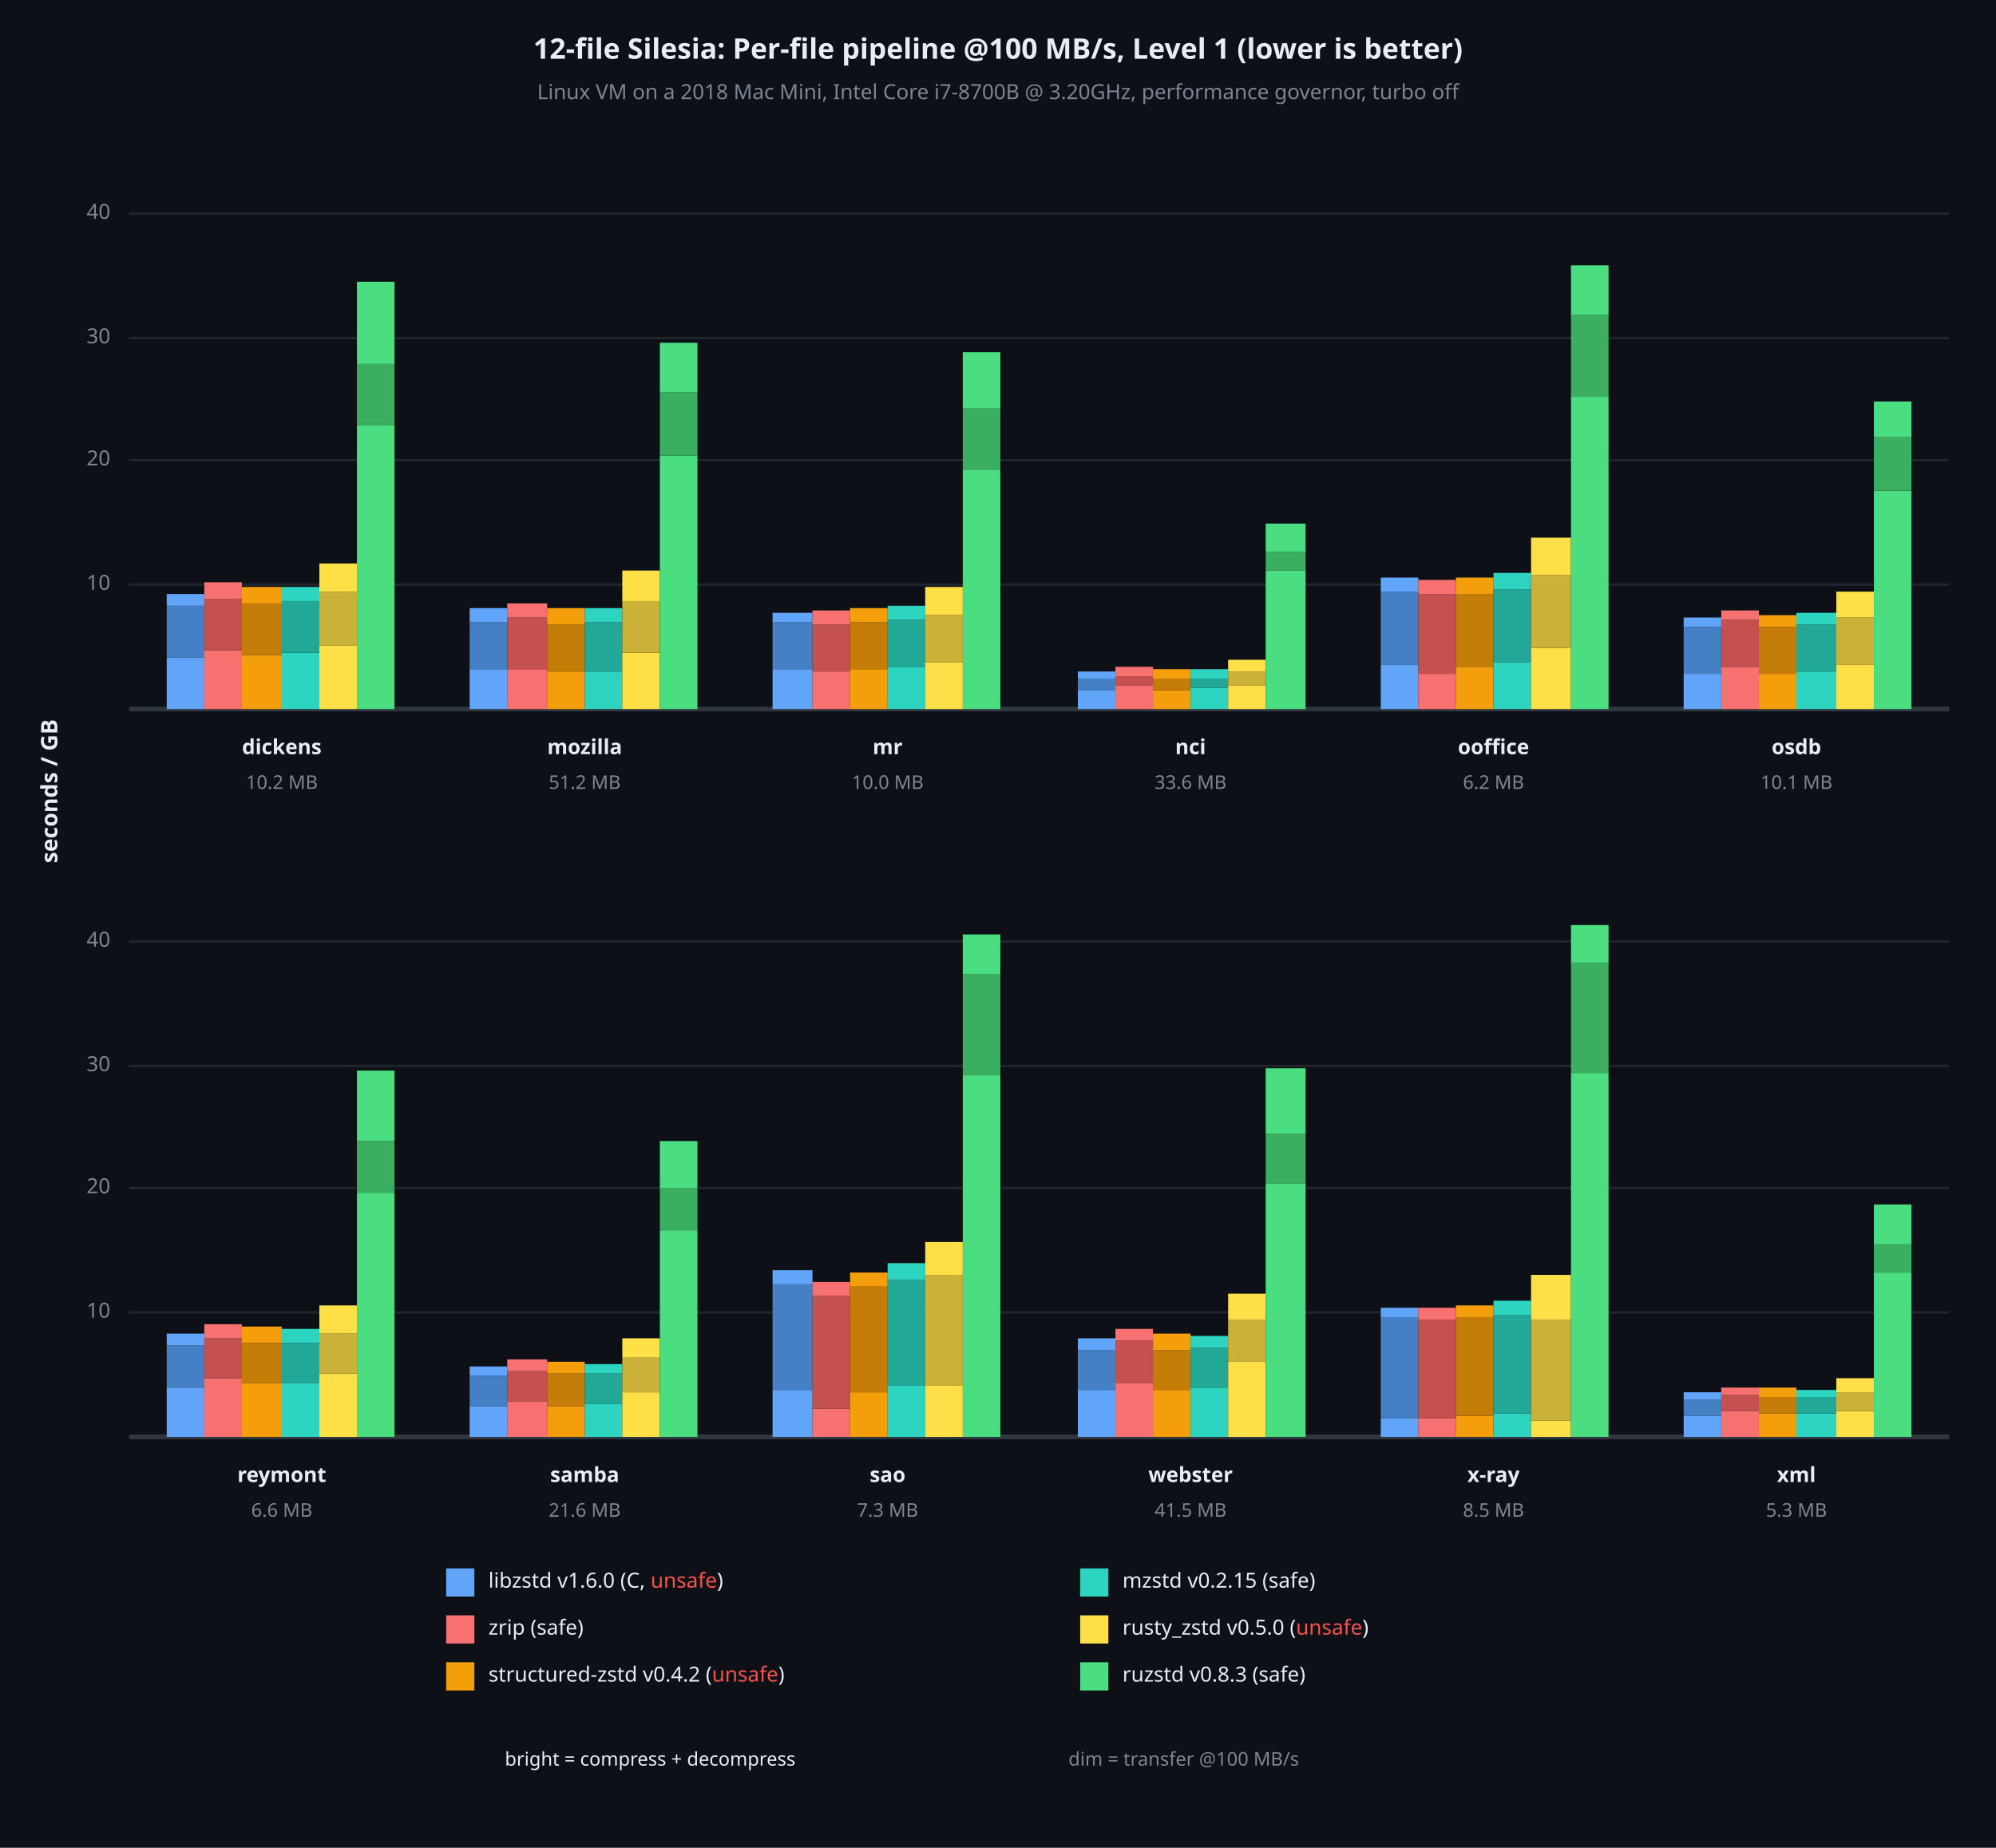
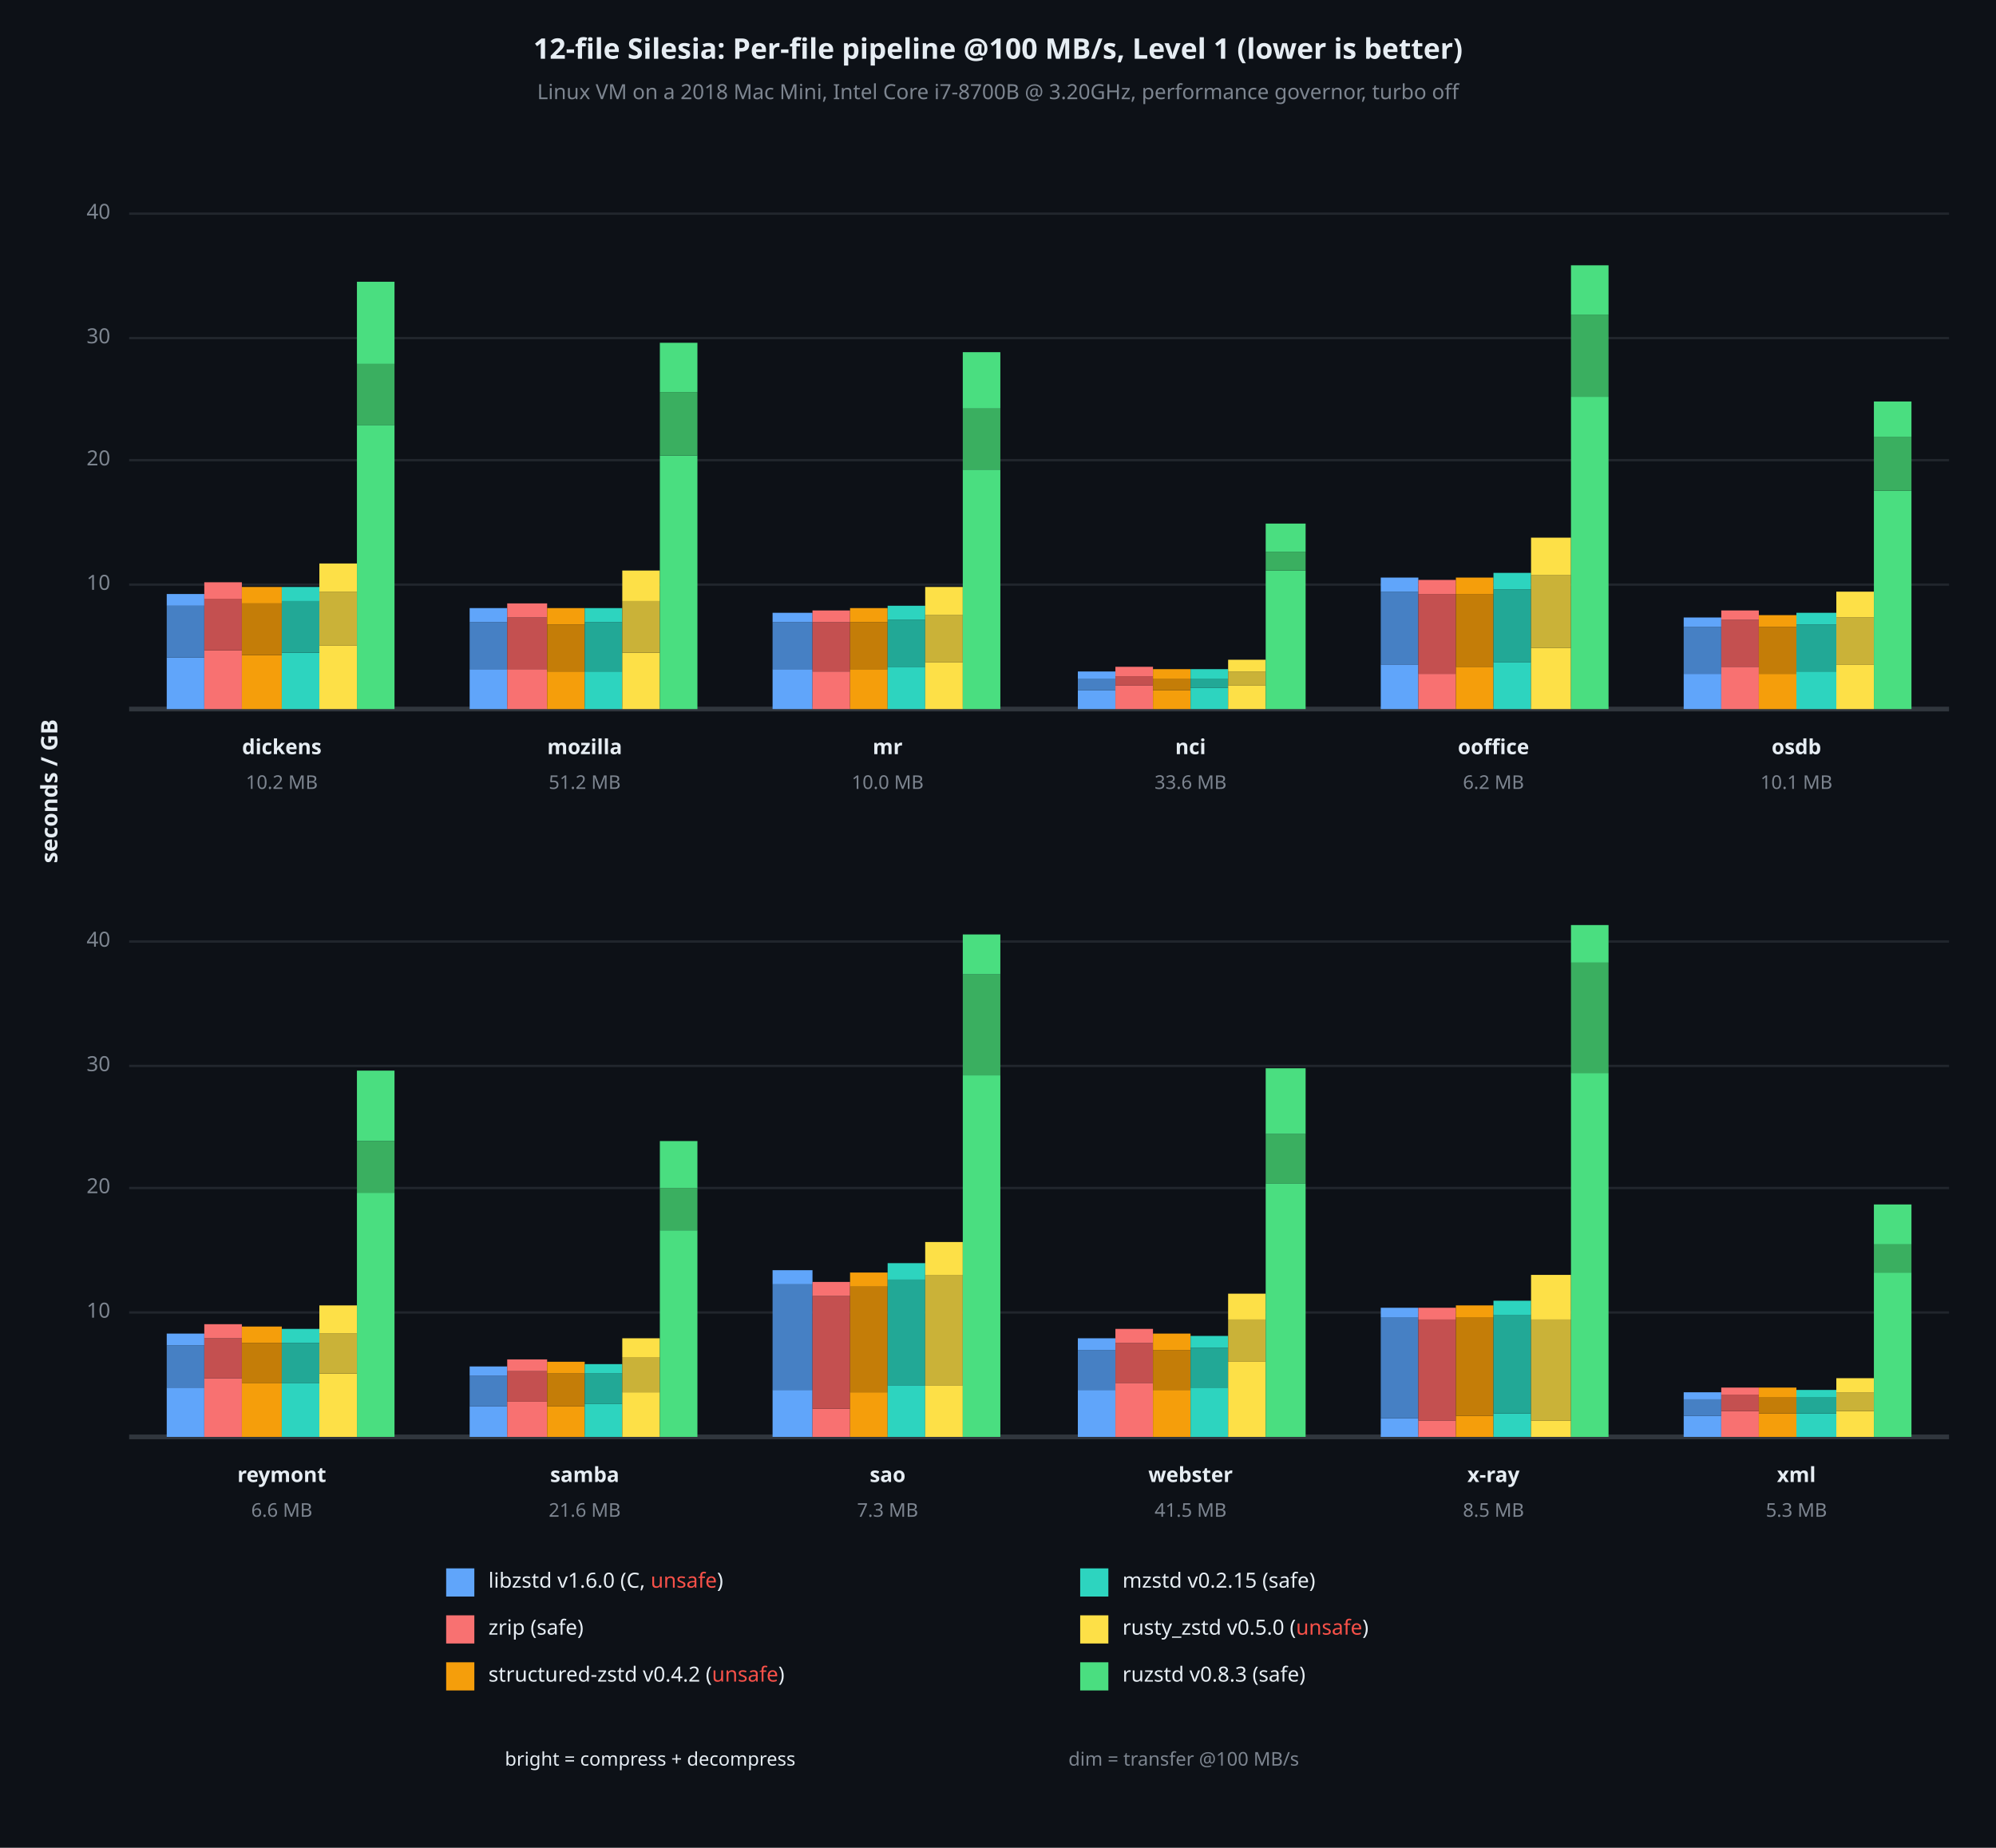
<svg xmlns="http://www.w3.org/2000/svg" viewBox="0 0 850 787" font-family="system-ui, -apple-system, sans-serif">
  <rect x="0" y="0" width="850" height="787" opacity="1" fill="#0D1117" stroke="none" />
  <text x="425" y="22" dy="0.5ex" text-anchor="middle" font-family="sans-serif" font-size="12.097" opacity="1" fill="#E6EDF3" font-weight="bold">
12-file Silesia: Per-file pipeline @100 MB/s, Level 1 (lower is better)
</text>
  <text x="425" y="40" dy="0.5ex" text-anchor="middle" font-family="sans-serif" font-size="8.871" opacity="1" fill="#7D8590">
Linux VM on a 2018 Mac Mini, Intel Core i7-8700B @ 3.20GHz, performance governor, turbo off
</text>
  <text x="22" y="337" dy="0.5ex" text-anchor="middle" font-family="sans-serif" font-size="9.677" opacity="1" fill="#E6EDF3" font-weight="bold" transform="rotate(270, 22, 337)">
seconds / GB
</text>
  <polyline fill="none" opacity="1" stroke="#21262D" stroke-width="1" points="55,249 830,249 " />
  <text x="47" y="249" dy="0.5ex" text-anchor="end" font-family="sans-serif" font-size="8.871" opacity="1" fill="#7D8590">
10
</text>
  <polyline fill="none" opacity="1" stroke="#21262D" stroke-width="1" points="55,196 830,196 " />
  <text x="47" y="196" dy="0.5ex" text-anchor="end" font-family="sans-serif" font-size="8.871" opacity="1" fill="#7D8590">
20
</text>
  <polyline fill="none" opacity="1" stroke="#21262D" stroke-width="1" points="55,144 830,144 " />
  <text x="47" y="144" dy="0.5ex" text-anchor="end" font-family="sans-serif" font-size="8.871" opacity="1" fill="#7D8590">
30
</text>
  <polyline fill="none" opacity="1" stroke="#21262D" stroke-width="1" points="55,91 830,91 " />
  <text x="47" y="91" dy="0.5ex" text-anchor="end" font-family="sans-serif" font-size="8.871" opacity="1" fill="#7D8590">
40
</text>
  <polyline fill="none" opacity="1" stroke="#30363D" stroke-width="2" points="55,302 830,302 " />
  <rect x="71" y="280" width="16" height="22" opacity="1" fill="#60A5FA" stroke="none" />
  <rect x="71" y="258" width="16" height="22" opacity="1" fill="#4680C4" stroke="none" />
  <rect x="71" y="253" width="16" height="5" opacity="1" fill="#60A5FA" stroke="none" />
  <rect x="87" y="277" width="16" height="25" opacity="1" fill="#F87171" stroke="none" />
  <rect x="87" y="255" width="16" height="22" opacity="1" fill="#C45050" stroke="none" />
  <rect x="87" y="248" width="16" height="7" opacity="1" fill="#F87171" stroke="none" />
  <rect x="103" y="279" width="17" height="23" opacity="1" fill="#F59E0B" stroke="none" />
  <rect x="103" y="257" width="17" height="22" opacity="1" fill="#C47D08" stroke="none" />
  <rect x="103" y="250" width="17" height="7" opacity="1" fill="#F59E0B" stroke="none" />
  <rect x="120" y="278" width="16" height="24" opacity="1" fill="#2DD4BF" stroke="none" />
  <rect x="120" y="256" width="16" height="22" opacity="1" fill="#22A896" stroke="none" />
  <rect x="120" y="250" width="16" height="6" opacity="1" fill="#2DD4BF" stroke="none" />
  <rect x="136" y="275" width="16" height="27" opacity="1" fill="#FDE047" stroke="none" />
  <rect x="136" y="252" width="16" height="23" opacity="1" fill="#CAB238" stroke="none" />
  <rect x="136" y="240" width="16" height="12" opacity="1" fill="#FDE047" stroke="none" />
  <rect x="152" y="181" width="16" height="121" opacity="1" fill="#4ADE80" stroke="none" />
  <rect x="152" y="155" width="16" height="26" opacity="1" fill="#3AAF60" stroke="none" />
  <rect x="152" y="120" width="16" height="35" opacity="1" fill="#4ADE80" stroke="none" />
  <text x="120" y="319" dy="0.5ex" text-anchor="middle" font-family="sans-serif" font-size="8.871" opacity="1" fill="#E6EDF3" font-weight="bold">
dickens
</text>
  <text x="120" y="334" dy="0.5ex" text-anchor="middle" font-family="sans-serif" font-size="8.065" opacity="1" fill="#7D8590">
10.2 MB
</text>
  <rect x="200" y="285" width="16" height="17" opacity="1" fill="#60A5FA" stroke="none" />
  <rect x="200" y="265" width="16" height="20" opacity="1" fill="#4680C4" stroke="none" />
  <rect x="200" y="259" width="16" height="6" opacity="1" fill="#60A5FA" stroke="none" />
  <rect x="216" y="285" width="17" height="17" opacity="1" fill="#F87171" stroke="none" />
  <rect x="216" y="263" width="17" height="22" opacity="1" fill="#C45050" stroke="none" />
  <rect x="216" y="257" width="17" height="6" opacity="1" fill="#F87171" stroke="none" />
  <rect x="233" y="286" width="16" height="16" opacity="1" fill="#F59E0B" stroke="none" />
  <rect x="233" y="266" width="16" height="20" opacity="1" fill="#C47D08" stroke="none" />
  <rect x="233" y="259" width="16" height="7" opacity="1" fill="#F59E0B" stroke="none" />
  <rect x="249" y="286" width="16" height="16" opacity="1" fill="#2DD4BF" stroke="none" />
  <rect x="249" y="265" width="16" height="21" opacity="1" fill="#22A896" stroke="none" />
  <rect x="249" y="259" width="16" height="6" opacity="1" fill="#2DD4BF" stroke="none" />
  <rect x="265" y="278" width="16" height="24" opacity="1" fill="#FDE047" stroke="none" />
  <rect x="265" y="256" width="16" height="22" opacity="1" fill="#CAB238" stroke="none" />
  <rect x="265" y="243" width="16" height="13" opacity="1" fill="#FDE047" stroke="none" />
  <rect x="281" y="194" width="16" height="108" opacity="1" fill="#4ADE80" stroke="none" />
  <rect x="281" y="167" width="16" height="27" opacity="1" fill="#3AAF60" stroke="none" />
  <rect x="281" y="146" width="16" height="21" opacity="1" fill="#4ADE80" stroke="none" />
  <text x="249" y="319" dy="0.5ex" text-anchor="middle" font-family="sans-serif" font-size="8.871" opacity="1" fill="#E6EDF3" font-weight="bold">
mozilla
</text>
  <text x="249" y="334" dy="0.5ex" text-anchor="middle" font-family="sans-serif" font-size="8.065" opacity="1" fill="#7D8590">
51.2 MB
</text>
  <rect x="329" y="285" width="17" height="17" opacity="1" fill="#60A5FA" stroke="none" />
  <rect x="329" y="265" width="17" height="20" opacity="1" fill="#4680C4" stroke="none" />
  <rect x="329" y="261" width="17" height="4" opacity="1" fill="#60A5FA" stroke="none" />
  <rect x="346" y="286" width="16" height="16" opacity="1" fill="#F87171" stroke="none" />
-   <rect x="346" y="266" width="16" height="20" opacity="1" fill="#C45050" stroke="none" />
-   <rect x="346" y="260" width="16" height="6" opacity="1" fill="#F87171" stroke="none" />
+   <rect x="346" y="265" width="16" height="21" opacity="1" fill="#C45050" stroke="none" />
+   <rect x="346" y="260" width="16" height="5" opacity="1" fill="#F87171" stroke="none" />
  <rect x="362" y="285" width="16" height="17" opacity="1" fill="#F59E0B" stroke="none" />
  <rect x="362" y="265" width="16" height="20" opacity="1" fill="#C47D08" stroke="none" />
  <rect x="362" y="259" width="16" height="6" opacity="1" fill="#F59E0B" stroke="none" />
  <rect x="378" y="284" width="16" height="18" opacity="1" fill="#2DD4BF" stroke="none" />
  <rect x="378" y="264" width="16" height="20" opacity="1" fill="#22A896" stroke="none" />
  <rect x="378" y="258" width="16" height="6" opacity="1" fill="#2DD4BF" stroke="none" />
  <rect x="394" y="282" width="16" height="20" opacity="1" fill="#FDE047" stroke="none" />
  <rect x="394" y="262" width="16" height="20" opacity="1" fill="#CAB238" stroke="none" />
  <rect x="394" y="250" width="16" height="12" opacity="1" fill="#FDE047" stroke="none" />
  <rect x="410" y="200" width="16" height="102" opacity="1" fill="#4ADE80" stroke="none" />
  <rect x="410" y="174" width="16" height="26" opacity="1" fill="#3AAF60" stroke="none" />
  <rect x="410" y="150" width="16" height="24" opacity="1" fill="#4ADE80" stroke="none" />
  <text x="378" y="319" dy="0.5ex" text-anchor="middle" font-family="sans-serif" font-size="8.871" opacity="1" fill="#E6EDF3" font-weight="bold">
mr
</text>
  <text x="378" y="334" dy="0.5ex" text-anchor="middle" font-family="sans-serif" font-size="8.065" opacity="1" fill="#7D8590">
10.0 MB
</text>
  <rect x="459" y="294" width="16" height="8" opacity="1" fill="#60A5FA" stroke="none" />
  <rect x="459" y="289" width="16" height="5" opacity="1" fill="#4680C4" stroke="none" />
  <rect x="459" y="286" width="16" height="3" opacity="1" fill="#60A5FA" stroke="none" />
  <rect x="475" y="292" width="16" height="10" opacity="1" fill="#F87171" stroke="none" />
  <rect x="475" y="288" width="16" height="4" opacity="1" fill="#C45050" stroke="none" />
  <rect x="475" y="284" width="16" height="4" opacity="1" fill="#F87171" stroke="none" />
  <rect x="491" y="294" width="16" height="8" opacity="1" fill="#F59E0B" stroke="none" />
  <rect x="491" y="289" width="16" height="5" opacity="1" fill="#C47D08" stroke="none" />
  <rect x="491" y="285" width="16" height="4" opacity="1" fill="#F59E0B" stroke="none" />
  <rect x="507" y="293" width="16" height="9" opacity="1" fill="#2DD4BF" stroke="none" />
  <rect x="507" y="289" width="16" height="4" opacity="1" fill="#22A896" stroke="none" />
  <rect x="507" y="285" width="16" height="4" opacity="1" fill="#2DD4BF" stroke="none" />
  <rect x="523" y="292" width="16" height="10" opacity="1" fill="#FDE047" stroke="none" />
  <rect x="523" y="286" width="16" height="6" opacity="1" fill="#CAB238" stroke="none" />
  <rect x="523" y="281" width="16" height="5" opacity="1" fill="#FDE047" stroke="none" />
  <rect x="539" y="243" width="17" height="59" opacity="1" fill="#4ADE80" stroke="none" />
  <rect x="539" y="235" width="17" height="8" opacity="1" fill="#3AAF60" stroke="none" />
  <rect x="539" y="223" width="17" height="12" opacity="1" fill="#4ADE80" stroke="none" />
  <text x="507" y="319" dy="0.5ex" text-anchor="middle" font-family="sans-serif" font-size="8.871" opacity="1" fill="#E6EDF3" font-weight="bold">
nci
</text>
  <text x="507" y="334" dy="0.5ex" text-anchor="middle" font-family="sans-serif" font-size="8.065" opacity="1" fill="#7D8590">
33.6 MB
</text>
  <rect x="588" y="283" width="16" height="19" opacity="1" fill="#60A5FA" stroke="none" />
  <rect x="588" y="252" width="16" height="31" opacity="1" fill="#4680C4" stroke="none" />
  <rect x="588" y="246" width="16" height="6" opacity="1" fill="#60A5FA" stroke="none" />
  <rect x="604" y="287" width="16" height="15" opacity="1" fill="#F87171" stroke="none" />
  <rect x="604" y="253" width="16" height="34" opacity="1" fill="#C45050" stroke="none" />
  <rect x="604" y="247" width="16" height="6" opacity="1" fill="#F87171" stroke="none" />
  <rect x="620" y="284" width="16" height="18" opacity="1" fill="#F59E0B" stroke="none" />
  <rect x="620" y="253" width="16" height="31" opacity="1" fill="#C47D08" stroke="none" />
  <rect x="620" y="246" width="16" height="7" opacity="1" fill="#F59E0B" stroke="none" />
  <rect x="636" y="282" width="16" height="20" opacity="1" fill="#2DD4BF" stroke="none" />
  <rect x="636" y="251" width="16" height="31" opacity="1" fill="#22A896" stroke="none" />
  <rect x="636" y="244" width="16" height="7" opacity="1" fill="#2DD4BF" stroke="none" />
  <rect x="652" y="276" width="17" height="26" opacity="1" fill="#FDE047" stroke="none" />
  <rect x="652" y="245" width="17" height="31" opacity="1" fill="#CAB238" stroke="none" />
  <rect x="652" y="229" width="17" height="16" opacity="1" fill="#FDE047" stroke="none" />
  <rect x="669" y="169" width="16" height="133" opacity="1" fill="#4ADE80" stroke="none" />
  <rect x="669" y="134" width="16" height="35" opacity="1" fill="#3AAF60" stroke="none" />
  <rect x="669" y="113" width="16" height="21" opacity="1" fill="#4ADE80" stroke="none" />
  <text x="636" y="319" dy="0.5ex" text-anchor="middle" font-family="sans-serif" font-size="8.871" opacity="1" fill="#E6EDF3" font-weight="bold">
ooffice
</text>
  <text x="636" y="334" dy="0.5ex" text-anchor="middle" font-family="sans-serif" font-size="8.065" opacity="1" fill="#7D8590">
6.2 MB
</text>
  <rect x="717" y="287" width="16" height="15" opacity="1" fill="#60A5FA" stroke="none" />
  <rect x="717" y="267" width="16" height="20" opacity="1" fill="#4680C4" stroke="none" />
  <rect x="717" y="263" width="16" height="4" opacity="1" fill="#60A5FA" stroke="none" />
  <rect x="733" y="284" width="16" height="18" opacity="1" fill="#F87171" stroke="none" />
  <rect x="733" y="264" width="16" height="20" opacity="1" fill="#C45050" stroke="none" />
  <rect x="733" y="260" width="16" height="4" opacity="1" fill="#F87171" stroke="none" />
  <rect x="749" y="287" width="16" height="15" opacity="1" fill="#F59E0B" stroke="none" />
  <rect x="749" y="267" width="16" height="20" opacity="1" fill="#C47D08" stroke="none" />
  <rect x="749" y="262" width="16" height="5" opacity="1" fill="#F59E0B" stroke="none" />
  <rect x="765" y="286" width="17" height="16" opacity="1" fill="#2DD4BF" stroke="none" />
  <rect x="765" y="266" width="17" height="20" opacity="1" fill="#22A896" stroke="none" />
  <rect x="765" y="261" width="17" height="5" opacity="1" fill="#2DD4BF" stroke="none" />
  <rect x="782" y="283" width="16" height="19" opacity="1" fill="#FDE047" stroke="none" />
  <rect x="782" y="263" width="16" height="20" opacity="1" fill="#CAB238" stroke="none" />
  <rect x="782" y="252" width="16" height="11" opacity="1" fill="#FDE047" stroke="none" />
  <rect x="798" y="209" width="16" height="93" opacity="1" fill="#4ADE80" stroke="none" />
  <rect x="798" y="186" width="16" height="23" opacity="1" fill="#3AAF60" stroke="none" />
  <rect x="798" y="171" width="16" height="15" opacity="1" fill="#4ADE80" stroke="none" />
  <text x="765" y="319" dy="0.5ex" text-anchor="middle" font-family="sans-serif" font-size="8.871" opacity="1" fill="#E6EDF3" font-weight="bold">
osdb
</text>
  <text x="765" y="334" dy="0.5ex" text-anchor="middle" font-family="sans-serif" font-size="8.065" opacity="1" fill="#7D8590">
10.1 MB
</text>
  <polyline fill="none" opacity="1" stroke="#21262D" stroke-width="1" points="55,559 830,559 " />
  <text x="47" y="559" dy="0.5ex" text-anchor="end" font-family="sans-serif" font-size="8.871" opacity="1" fill="#7D8590">
10
</text>
  <polyline fill="none" opacity="1" stroke="#21262D" stroke-width="1" points="55,506 830,506 " />
  <text x="47" y="506" dy="0.5ex" text-anchor="end" font-family="sans-serif" font-size="8.871" opacity="1" fill="#7D8590">
20
</text>
  <polyline fill="none" opacity="1" stroke="#21262D" stroke-width="1" points="55,454 830,454 " />
  <text x="47" y="454" dy="0.5ex" text-anchor="end" font-family="sans-serif" font-size="8.871" opacity="1" fill="#7D8590">
30
</text>
  <polyline fill="none" opacity="1" stroke="#21262D" stroke-width="1" points="55,401 830,401 " />
  <text x="47" y="401" dy="0.5ex" text-anchor="end" font-family="sans-serif" font-size="8.871" opacity="1" fill="#7D8590">
40
</text>
  <polyline fill="none" opacity="1" stroke="#30363D" stroke-width="2" points="55,612 830,612 " />
  <rect x="71" y="591" width="16" height="21" opacity="1" fill="#60A5FA" stroke="none" />
  <rect x="71" y="573" width="16" height="18" opacity="1" fill="#4680C4" stroke="none" />
  <rect x="71" y="568" width="16" height="5" opacity="1" fill="#60A5FA" stroke="none" />
  <rect x="87" y="587" width="16" height="25" opacity="1" fill="#F87171" stroke="none" />
  <rect x="87" y="570" width="16" height="17" opacity="1" fill="#C45050" stroke="none" />
  <rect x="87" y="564" width="16" height="6" opacity="1" fill="#F87171" stroke="none" />
  <rect x="103" y="589" width="17" height="23" opacity="1" fill="#F59E0B" stroke="none" />
  <rect x="103" y="572" width="17" height="17" opacity="1" fill="#C47D08" stroke="none" />
  <rect x="103" y="565" width="17" height="7" opacity="1" fill="#F59E0B" stroke="none" />
  <rect x="120" y="589" width="16" height="23" opacity="1" fill="#2DD4BF" stroke="none" />
  <rect x="120" y="572" width="16" height="17" opacity="1" fill="#22A896" stroke="none" />
  <rect x="120" y="566" width="16" height="6" opacity="1" fill="#2DD4BF" stroke="none" />
  <rect x="136" y="585" width="16" height="27" opacity="1" fill="#FDE047" stroke="none" />
  <rect x="136" y="568" width="16" height="17" opacity="1" fill="#CAB238" stroke="none" />
  <rect x="136" y="556" width="16" height="12" opacity="1" fill="#FDE047" stroke="none" />
  <rect x="152" y="508" width="16" height="104" opacity="1" fill="#4ADE80" stroke="none" />
  <rect x="152" y="486" width="16" height="22" opacity="1" fill="#3AAF60" stroke="none" />
  <rect x="152" y="456" width="16" height="30" opacity="1" fill="#4ADE80" stroke="none" />
  <text x="120" y="629" dy="0.5ex" text-anchor="middle" font-family="sans-serif" font-size="8.871" opacity="1" fill="#E6EDF3" font-weight="bold">
reymont
</text>
  <text x="120" y="644" dy="0.5ex" text-anchor="middle" font-family="sans-serif" font-size="8.065" opacity="1" fill="#7D8590">
6.6 MB
</text>
  <rect x="200" y="599" width="16" height="13" opacity="1" fill="#60A5FA" stroke="none" />
  <rect x="200" y="586" width="16" height="13" opacity="1" fill="#4680C4" stroke="none" />
  <rect x="200" y="582" width="16" height="4" opacity="1" fill="#60A5FA" stroke="none" />
  <rect x="216" y="597" width="17" height="15" opacity="1" fill="#F87171" stroke="none" />
  <rect x="216" y="584" width="17" height="13" opacity="1" fill="#C45050" stroke="none" />
  <rect x="216" y="579" width="17" height="5" opacity="1" fill="#F87171" stroke="none" />
  <rect x="233" y="599" width="16" height="13" opacity="1" fill="#F59E0B" stroke="none" />
  <rect x="233" y="585" width="16" height="14" opacity="1" fill="#C47D08" stroke="none" />
  <rect x="233" y="580" width="16" height="5" opacity="1" fill="#F59E0B" stroke="none" />
  <rect x="249" y="598" width="16" height="14" opacity="1" fill="#2DD4BF" stroke="none" />
  <rect x="249" y="585" width="16" height="13" opacity="1" fill="#22A896" stroke="none" />
  <rect x="249" y="581" width="16" height="4" opacity="1" fill="#2DD4BF" stroke="none" />
  <rect x="265" y="593" width="16" height="19" opacity="1" fill="#FDE047" stroke="none" />
  <rect x="265" y="578" width="16" height="15" opacity="1" fill="#CAB238" stroke="none" />
  <rect x="265" y="570" width="16" height="8" opacity="1" fill="#FDE047" stroke="none" />
  <rect x="281" y="524" width="16" height="88" opacity="1" fill="#4ADE80" stroke="none" />
  <rect x="281" y="506" width="16" height="18" opacity="1" fill="#3AAF60" stroke="none" />
  <rect x="281" y="486" width="16" height="20" opacity="1" fill="#4ADE80" stroke="none" />
  <text x="249" y="629" dy="0.5ex" text-anchor="middle" font-family="sans-serif" font-size="8.871" opacity="1" fill="#E6EDF3" font-weight="bold">
samba
</text>
  <text x="249" y="644" dy="0.5ex" text-anchor="middle" font-family="sans-serif" font-size="8.065" opacity="1" fill="#7D8590">
21.6 MB
</text>
  <rect x="329" y="592" width="17" height="20" opacity="1" fill="#60A5FA" stroke="none" />
  <rect x="329" y="547" width="17" height="45" opacity="1" fill="#4680C4" stroke="none" />
  <rect x="329" y="541" width="17" height="6" opacity="1" fill="#60A5FA" stroke="none" />
  <rect x="346" y="600" width="16" height="12" opacity="1" fill="#F87171" stroke="none" />
  <rect x="346" y="552" width="16" height="48" opacity="1" fill="#C45050" stroke="none" />
  <rect x="346" y="546" width="16" height="6" opacity="1" fill="#F87171" stroke="none" />
  <rect x="362" y="593" width="16" height="19" opacity="1" fill="#F59E0B" stroke="none" />
  <rect x="362" y="548" width="16" height="45" opacity="1" fill="#C47D08" stroke="none" />
  <rect x="362" y="542" width="16" height="6" opacity="1" fill="#F59E0B" stroke="none" />
  <rect x="378" y="590" width="16" height="22" opacity="1" fill="#2DD4BF" stroke="none" />
  <rect x="378" y="545" width="16" height="45" opacity="1" fill="#22A896" stroke="none" />
  <rect x="378" y="538" width="16" height="7" opacity="1" fill="#2DD4BF" stroke="none" />
  <rect x="394" y="590" width="16" height="22" opacity="1" fill="#FDE047" stroke="none" />
  <rect x="394" y="543" width="16" height="47" opacity="1" fill="#CAB238" stroke="none" />
  <rect x="394" y="529" width="16" height="14" opacity="1" fill="#FDE047" stroke="none" />
  <rect x="410" y="458" width="16" height="154" opacity="1" fill="#4ADE80" stroke="none" />
  <rect x="410" y="415" width="16" height="43" opacity="1" fill="#3AAF60" stroke="none" />
  <rect x="410" y="398" width="16" height="17" opacity="1" fill="#4ADE80" stroke="none" />
  <text x="378" y="629" dy="0.5ex" text-anchor="middle" font-family="sans-serif" font-size="8.871" opacity="1" fill="#E6EDF3" font-weight="bold">
sao
</text>
  <text x="378" y="644" dy="0.5ex" text-anchor="middle" font-family="sans-serif" font-size="8.065" opacity="1" fill="#7D8590">
7.3 MB
</text>
  <rect x="459" y="592" width="16" height="20" opacity="1" fill="#60A5FA" stroke="none" />
  <rect x="459" y="575" width="16" height="17" opacity="1" fill="#4680C4" stroke="none" />
  <rect x="459" y="570" width="16" height="5" opacity="1" fill="#60A5FA" stroke="none" />
  <rect x="475" y="589" width="16" height="23" opacity="1" fill="#F87171" stroke="none" />
-   <rect x="475" y="571" width="16" height="18" opacity="1" fill="#C45050" stroke="none" />
-   <rect x="475" y="566" width="16" height="5" opacity="1" fill="#F87171" stroke="none" />
+   <rect x="475" y="572" width="16" height="17" opacity="1" fill="#C45050" stroke="none" />
+   <rect x="475" y="566" width="16" height="6" opacity="1" fill="#F87171" stroke="none" />
  <rect x="491" y="592" width="16" height="20" opacity="1" fill="#F59E0B" stroke="none" />
  <rect x="491" y="575" width="16" height="17" opacity="1" fill="#C47D08" stroke="none" />
  <rect x="491" y="568" width="16" height="7" opacity="1" fill="#F59E0B" stroke="none" />
  <rect x="507" y="591" width="16" height="21" opacity="1" fill="#2DD4BF" stroke="none" />
  <rect x="507" y="574" width="16" height="17" opacity="1" fill="#22A896" stroke="none" />
  <rect x="507" y="569" width="16" height="5" opacity="1" fill="#2DD4BF" stroke="none" />
  <rect x="523" y="580" width="16" height="32" opacity="1" fill="#FDE047" stroke="none" />
  <rect x="523" y="562" width="16" height="18" opacity="1" fill="#CAB238" stroke="none" />
  <rect x="523" y="551" width="16" height="11" opacity="1" fill="#FDE047" stroke="none" />
  <rect x="539" y="504" width="17" height="108" opacity="1" fill="#4ADE80" stroke="none" />
  <rect x="539" y="483" width="17" height="21" opacity="1" fill="#3AAF60" stroke="none" />
  <rect x="539" y="455" width="17" height="28" opacity="1" fill="#4ADE80" stroke="none" />
  <text x="507" y="629" dy="0.5ex" text-anchor="middle" font-family="sans-serif" font-size="8.871" opacity="1" fill="#E6EDF3" font-weight="bold">
webster
</text>
  <text x="507" y="644" dy="0.5ex" text-anchor="middle" font-family="sans-serif" font-size="8.065" opacity="1" fill="#7D8590">
41.5 MB
</text>
  <rect x="588" y="604" width="16" height="8" opacity="1" fill="#60A5FA" stroke="none" />
  <rect x="588" y="561" width="16" height="43" opacity="1" fill="#4680C4" stroke="none" />
  <rect x="588" y="557" width="16" height="4" opacity="1" fill="#60A5FA" stroke="none" />
-   <rect x="604" y="604" width="16" height="8" opacity="1" fill="#F87171" stroke="none" />
-   <rect x="604" y="562" width="16" height="42" opacity="1" fill="#C45050" stroke="none" />
+   <rect x="604" y="605" width="16" height="7" opacity="1" fill="#F87171" stroke="none" />
+   <rect x="604" y="562" width="16" height="43" opacity="1" fill="#C45050" stroke="none" />
  <rect x="604" y="557" width="16" height="5" opacity="1" fill="#F87171" stroke="none" />
  <rect x="620" y="603" width="16" height="9" opacity="1" fill="#F59E0B" stroke="none" />
  <rect x="620" y="561" width="16" height="42" opacity="1" fill="#C47D08" stroke="none" />
  <rect x="620" y="556" width="16" height="5" opacity="1" fill="#F59E0B" stroke="none" />
  <rect x="636" y="602" width="16" height="10" opacity="1" fill="#2DD4BF" stroke="none" />
  <rect x="636" y="560" width="16" height="42" opacity="1" fill="#22A896" stroke="none" />
  <rect x="636" y="554" width="16" height="6" opacity="1" fill="#2DD4BF" stroke="none" />
  <rect x="652" y="605" width="17" height="7" opacity="1" fill="#FDE047" stroke="none" />
  <rect x="652" y="562" width="17" height="43" opacity="1" fill="#CAB238" stroke="none" />
  <rect x="652" y="543" width="17" height="19" opacity="1" fill="#FDE047" stroke="none" />
  <rect x="669" y="457" width="16" height="155" opacity="1" fill="#4ADE80" stroke="none" />
  <rect x="669" y="410" width="16" height="47" opacity="1" fill="#3AAF60" stroke="none" />
  <rect x="669" y="394" width="16" height="16" opacity="1" fill="#4ADE80" stroke="none" />
  <text x="636" y="629" dy="0.5ex" text-anchor="middle" font-family="sans-serif" font-size="8.871" opacity="1" fill="#E6EDF3" font-weight="bold">
x-ray
</text>
  <text x="636" y="644" dy="0.5ex" text-anchor="middle" font-family="sans-serif" font-size="8.065" opacity="1" fill="#7D8590">
8.5 MB
</text>
  <rect x="717" y="603" width="16" height="9" opacity="1" fill="#60A5FA" stroke="none" />
  <rect x="717" y="596" width="16" height="7" opacity="1" fill="#4680C4" stroke="none" />
  <rect x="717" y="593" width="16" height="3" opacity="1" fill="#60A5FA" stroke="none" />
  <rect x="733" y="601" width="16" height="11" opacity="1" fill="#F87171" stroke="none" />
  <rect x="733" y="594" width="16" height="7" opacity="1" fill="#C45050" stroke="none" />
  <rect x="733" y="591" width="16" height="3" opacity="1" fill="#F87171" stroke="none" />
  <rect x="749" y="602" width="16" height="10" opacity="1" fill="#F59E0B" stroke="none" />
  <rect x="749" y="595" width="16" height="7" opacity="1" fill="#C47D08" stroke="none" />
  <rect x="749" y="591" width="16" height="4" opacity="1" fill="#F59E0B" stroke="none" />
  <rect x="765" y="602" width="17" height="10" opacity="1" fill="#2DD4BF" stroke="none" />
  <rect x="765" y="595" width="17" height="7" opacity="1" fill="#22A896" stroke="none" />
  <rect x="765" y="592" width="17" height="3" opacity="1" fill="#2DD4BF" stroke="none" />
  <rect x="782" y="601" width="16" height="11" opacity="1" fill="#FDE047" stroke="none" />
  <rect x="782" y="593" width="16" height="8" opacity="1" fill="#CAB238" stroke="none" />
  <rect x="782" y="587" width="16" height="6" opacity="1" fill="#FDE047" stroke="none" />
  <rect x="798" y="542" width="16" height="70" opacity="1" fill="#4ADE80" stroke="none" />
  <rect x="798" y="530" width="16" height="12" opacity="1" fill="#3AAF60" stroke="none" />
  <rect x="798" y="513" width="16" height="17" opacity="1" fill="#4ADE80" stroke="none" />
  <text x="765" y="629" dy="0.5ex" text-anchor="middle" font-family="sans-serif" font-size="8.871" opacity="1" fill="#E6EDF3" font-weight="bold">
xml
</text>
  <text x="765" y="644" dy="0.5ex" text-anchor="middle" font-family="sans-serif" font-size="8.065" opacity="1" fill="#7D8590">
5.3 MB
</text>
  <rect x="190" y="668" width="12" height="12" opacity="1" fill="#60A5FA" stroke="none" />
  <text x="208" y="674" dy="0.5ex" text-anchor="start" font-family="sans-serif" font-size="8.871" opacity="1" fill="#E6EDF3">
libzstd v1.6.0 (C, <tspan fill="#F85149">unsafe</tspan>)
</text>
  <rect x="190" y="688" width="12" height="12" opacity="1" fill="#F87171" stroke="none" />
  <text x="208" y="694" dy="0.5ex" text-anchor="start" font-family="sans-serif" font-size="8.871" opacity="1" fill="#E6EDF3">
zrip (safe)
</text>
  <rect x="190" y="708" width="12" height="12" opacity="1" fill="#F59E0B" stroke="none" />
  <text x="208" y="714" dy="0.5ex" text-anchor="start" font-family="sans-serif" font-size="8.871" opacity="1" fill="#E6EDF3">
structured-zstd v0.4.2 (<tspan fill="#F85149">unsafe</tspan>)
</text>
  <rect x="460" y="668" width="12" height="12" opacity="1" fill="#2DD4BF" stroke="none" />
  <text x="478" y="674" dy="0.5ex" text-anchor="start" font-family="sans-serif" font-size="8.871" opacity="1" fill="#E6EDF3">
mzstd v0.2.15 (safe)
</text>
  <rect x="460" y="688" width="12" height="12" opacity="1" fill="#FDE047" stroke="none" />
  <text x="478" y="694" dy="0.5ex" text-anchor="start" font-family="sans-serif" font-size="8.871" opacity="1" fill="#E6EDF3">
rusty_zstd v0.5.0 (<tspan fill="#F85149">unsafe</tspan>)
</text>
  <rect x="460" y="708" width="12" height="12" opacity="1" fill="#4ADE80" stroke="none" />
  <text x="478" y="714" dy="0.5ex" text-anchor="start" font-family="sans-serif" font-size="8.871" opacity="1" fill="#E6EDF3">
ruzstd v0.8.3 (safe)
</text>
  <text x="215" y="750" dy="0.5ex" text-anchor="start" font-family="sans-serif" font-size="8.065" opacity="1" fill="#E6EDF3">
bright = compress + decompress
</text>
  <text x="455" y="750" dy="0.5ex" text-anchor="start" font-family="sans-serif" font-size="8.065" opacity="1" fill="#7D8590">
dim = transfer @100 MB/s
</text>
</svg>
